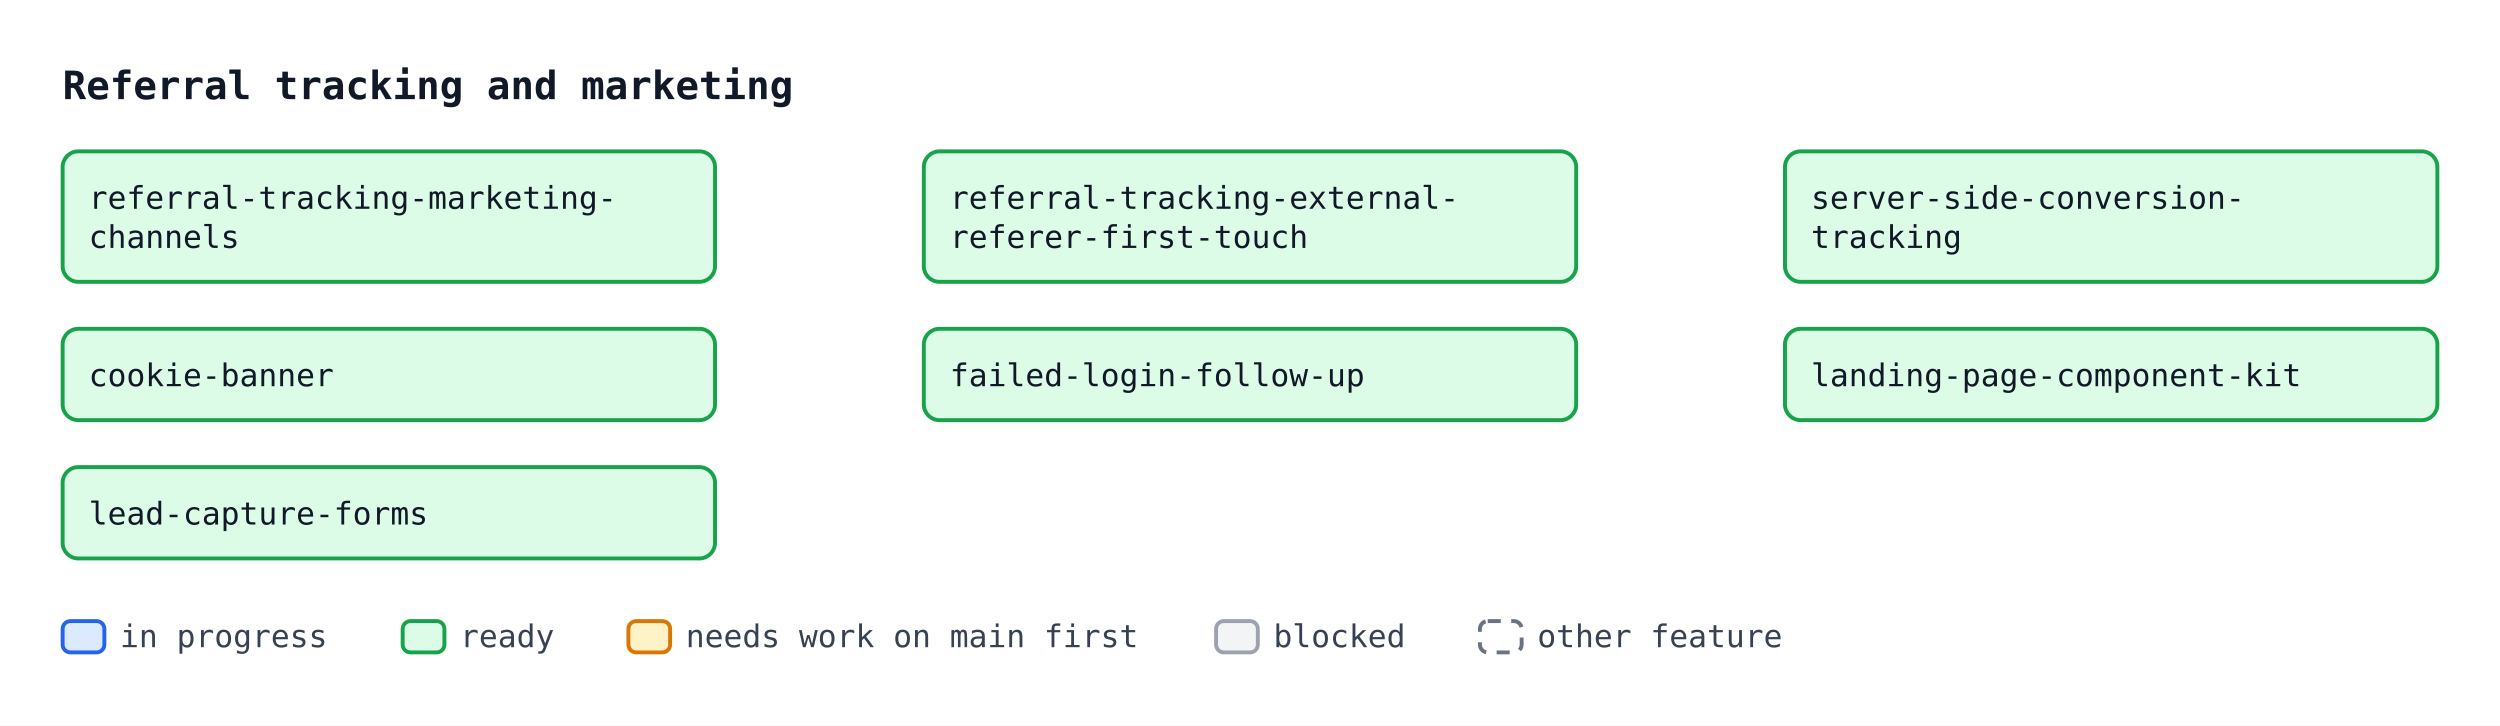
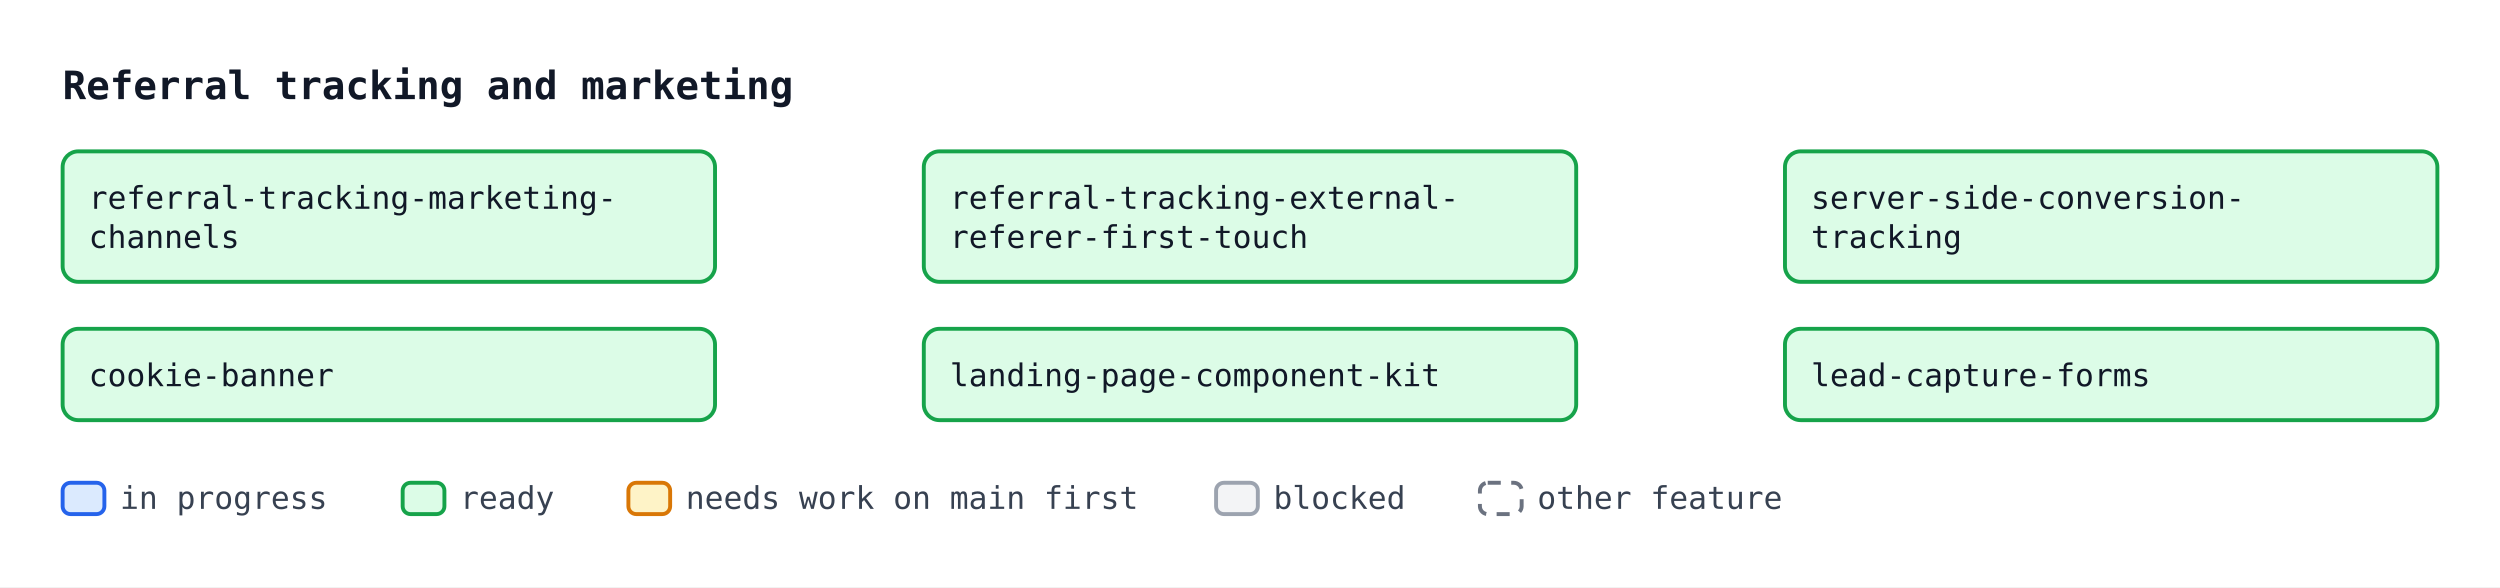
- <svg xmlns="http://www.w3.org/2000/svg" width="958" height="278" viewBox="0 0 958 278" font-family="ui-monospace, SFMono-Regular, Menlo, Consolas, monospace" font-size="12">
+ <svg xmlns="http://www.w3.org/2000/svg" width="958" height="225" viewBox="0 0 958 225" font-family="ui-monospace, SFMono-Regular, Menlo, Consolas, monospace" font-size="12">
  <defs>
    <marker id="arrow" viewBox="0 0 10 10" refX="10" refY="5" markerWidth="7" markerHeight="7" orient="auto-start-reverse">
      <path d="M0,0 L10,5 L0,10 z" fill="#4b5563" />
    </marker>
  </defs>
-   <rect width="958" height="278" fill="#ffffff" />
+   <rect width="958" height="225" fill="#ffffff" />
  <text x="24" y="38" font-size="15" font-weight="bold" fill="#111827">Referral tracking and marketing</text>
  <rect x="24.0" y="58.0" width="250" height="50" rx="6" fill="#dcfce7" stroke="#16a34a" stroke-width="1.5" />
  <text x="34.0" y="80.0" fill="#111827">referral-tracking-marketing-</text>
  <text x="34.0" y="95.0" fill="#111827">channels</text>
  <rect x="354.0" y="58.0" width="250" height="50" rx="6" fill="#dcfce7" stroke="#16a34a" stroke-width="1.5" />
  <text x="364.0" y="80.0" fill="#111827">referral-tracking-external-</text>
  <text x="364.0" y="95.0" fill="#111827">referer-first-touch</text>
  <rect x="684.0" y="58.0" width="250" height="50" rx="6" fill="#dcfce7" stroke="#16a34a" stroke-width="1.5" />
  <text x="694.0" y="80.0" fill="#111827">server-side-conversion-</text>
  <text x="694.0" y="95.0" fill="#111827">tracking</text>
  <rect x="24.0" y="126.0" width="250" height="35" rx="6" fill="#dcfce7" stroke="#16a34a" stroke-width="1.5" />
  <text x="34.0" y="148.0" fill="#111827">cookie-banner</text>
  <rect x="354.0" y="126.0" width="250" height="35" rx="6" fill="#dcfce7" stroke="#16a34a" stroke-width="1.5" />
-   <text x="364.0" y="148.0" fill="#111827">failed-login-follow-up</text>
+   <text x="364.0" y="148.0" fill="#111827">landing-page-component-kit</text>
  <rect x="684.0" y="126.0" width="250" height="35" rx="6" fill="#dcfce7" stroke="#16a34a" stroke-width="1.5" />
-   <text x="694.0" y="148.0" fill="#111827">landing-page-component-kit</text>
-   <rect x="24.0" y="179.0" width="250" height="35" rx="6" fill="#dcfce7" stroke="#16a34a" stroke-width="1.5" />
-   <text x="34.0" y="201.0" fill="#111827">lead-capture-forms</text>
-   <rect x="24.0" y="238" width="16" height="12" rx="3" fill="#dbeafe" stroke="#2563eb" stroke-width="1.5" />
-   <text x="46.0" y="248" fill="#374151">in progress</text>
-   <rect x="154.3" y="238" width="16" height="12" rx="3" fill="#dcfce7" stroke="#16a34a" stroke-width="1.5" />
-   <text x="176.3" y="248" fill="#374151">ready</text>
-   <rect x="240.8" y="238" width="16" height="12" rx="3" fill="#fef3c7" stroke="#d97706" stroke-width="1.5" />
-   <text x="262.8" y="248" fill="#374151">needs work on main first</text>
-   <rect x="466.0" y="238" width="16" height="12" rx="3" fill="#f3f4f6" stroke="#9ca3af" stroke-width="1.5" />
-   <text x="488.0" y="248" fill="#374151">blocked</text>
-   <rect x="567.1" y="238" width="16" height="12" rx="3" fill="#ffffff" stroke="#6b7280" stroke-width="1.5" stroke-dasharray="5 4" />
-   <text x="589.1" y="248" fill="#374151">other feature</text>
+   <text x="694.0" y="148.0" fill="#111827">lead-capture-forms</text>
+   <rect x="24.0" y="185" width="16" height="12" rx="3" fill="#dbeafe" stroke="#2563eb" stroke-width="1.5" />
+   <text x="46.0" y="195" fill="#374151">in progress</text>
+   <rect x="154.3" y="185" width="16" height="12" rx="3" fill="#dcfce7" stroke="#16a34a" stroke-width="1.5" />
+   <text x="176.3" y="195" fill="#374151">ready</text>
+   <rect x="240.8" y="185" width="16" height="12" rx="3" fill="#fef3c7" stroke="#d97706" stroke-width="1.5" />
+   <text x="262.8" y="195" fill="#374151">needs work on main first</text>
+   <rect x="466.0" y="185" width="16" height="12" rx="3" fill="#f3f4f6" stroke="#9ca3af" stroke-width="1.5" />
+   <text x="488.0" y="195" fill="#374151">blocked</text>
+   <rect x="567.1" y="185" width="16" height="12" rx="3" fill="#ffffff" stroke="#6b7280" stroke-width="1.5" stroke-dasharray="5 4" />
+   <text x="589.1" y="195" fill="#374151">other feature</text>
</svg>
